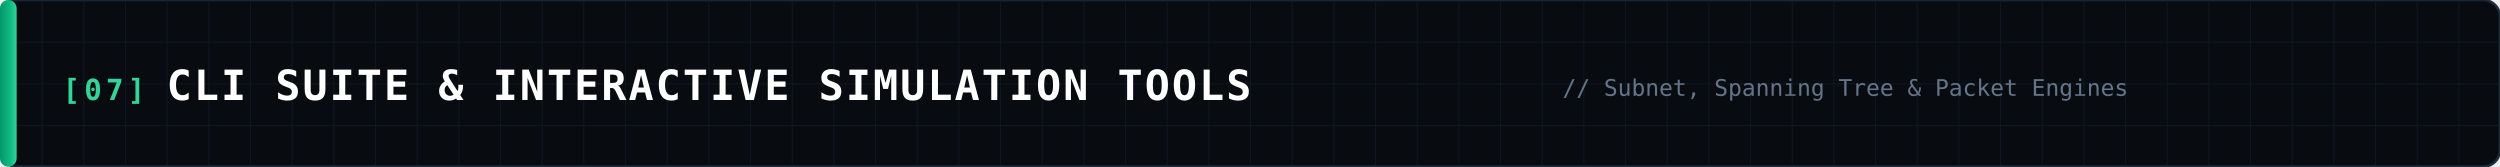
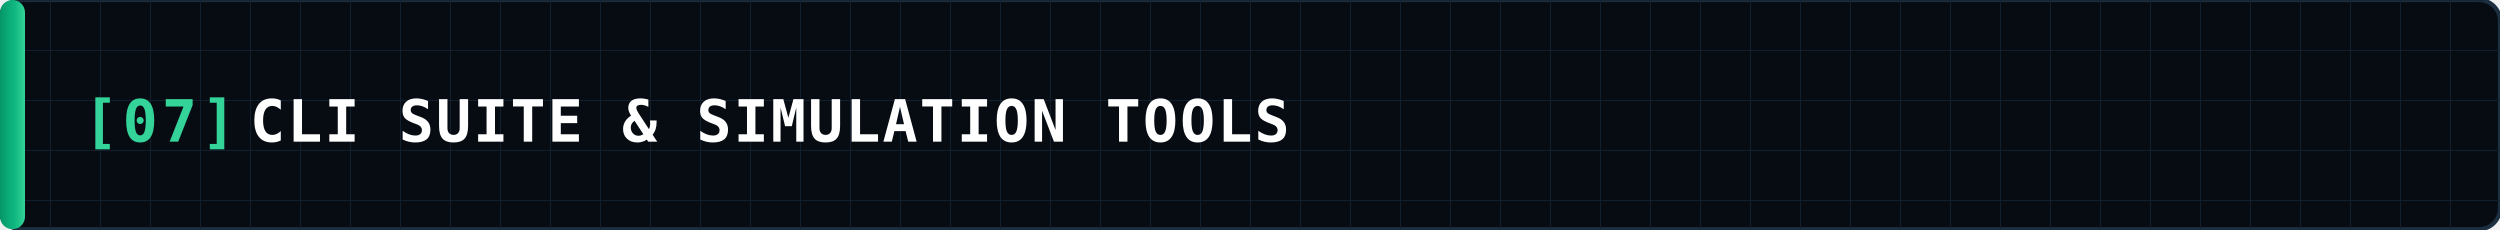
- <svg xmlns="http://www.w3.org/2000/svg" viewBox="0 0 1200 80" width="100%" height="80">
+ <svg xmlns="http://www.w3.org/2000/svg" viewBox="0 0 1200 110" width="100%" height="100%">
  <defs>
    <linearGradient id="secGrad7" x1="0%" y1="0%" x2="100%" y2="0%">
      <stop offset="0%" stop-color="#059669" />
      <stop offset="60%" stop-color="#10b981" />
      <stop offset="100%" stop-color="#34d399" />
    </linearGradient>
-     <pattern id="secGrid" width="20" height="20" patternUnits="userSpaceOnUse">
-       <path d="M 20 0 L 0 0 0 20" fill="none" stroke="#13202c" stroke-width="0.5" />
+     <pattern id="secGrid" width="24" height="24" patternUnits="userSpaceOnUse">
+       <path d="M 24 0 L 0 0 0 24" fill="none" stroke="#132333" stroke-width="0.8" />
    </pattern>
  </defs>
-   <rect width="1200" height="80" fill="#080c10" rx="8" stroke="#1e2e3d" stroke-width="1.2" />
-   <rect width="1200" height="80" fill="url(#secGrid)" rx="8" />
-   <rect x="0" y="0" width="8" height="80" fill="url(#secGrad7)" rx="4" />
-   <g transform="translate(30, 48)">
-     <text fill="#34d399" font-family="'JetBrains Mono', monospace" font-size="14" font-weight="800" letter-spacing="2">[07]</text>
-     <text x="50" y="0" fill="#ffffff" font-family="'JetBrains Mono', monospace" font-size="20" font-weight="900" letter-spacing="1">CLI SUITE &amp; INTERACTIVE SIMULATION TOOLS</text>
-     <text x="720" y="-2" fill="#64748b" font-family="'JetBrains Mono', monospace" font-size="11">// Subnet, Spanning Tree &amp; Packet Engines</text>
+   <rect width="1200" height="110" fill="#070c12" rx="10" stroke="#1c2f40" stroke-width="2" />
+   <rect width="1200" height="110" fill="url(#secGrid)" rx="10" />
+   <rect x="0" y="0" width="12" height="110" fill="url(#secGrad7)" rx="6" />
+   <g transform="translate(40, 68)">
+     <text fill="#34d399" font-family="'JetBrains Mono', monospace" font-size="28" font-weight="900" letter-spacing="2">[07]</text>
+     <text x="80" y="0" fill="#ffffff" font-family="'JetBrains Mono', monospace" font-size="28" font-weight="900" letter-spacing="1">CLI SUITE &amp; SIMULATION TOOLS</text>
  </g>
</svg>
